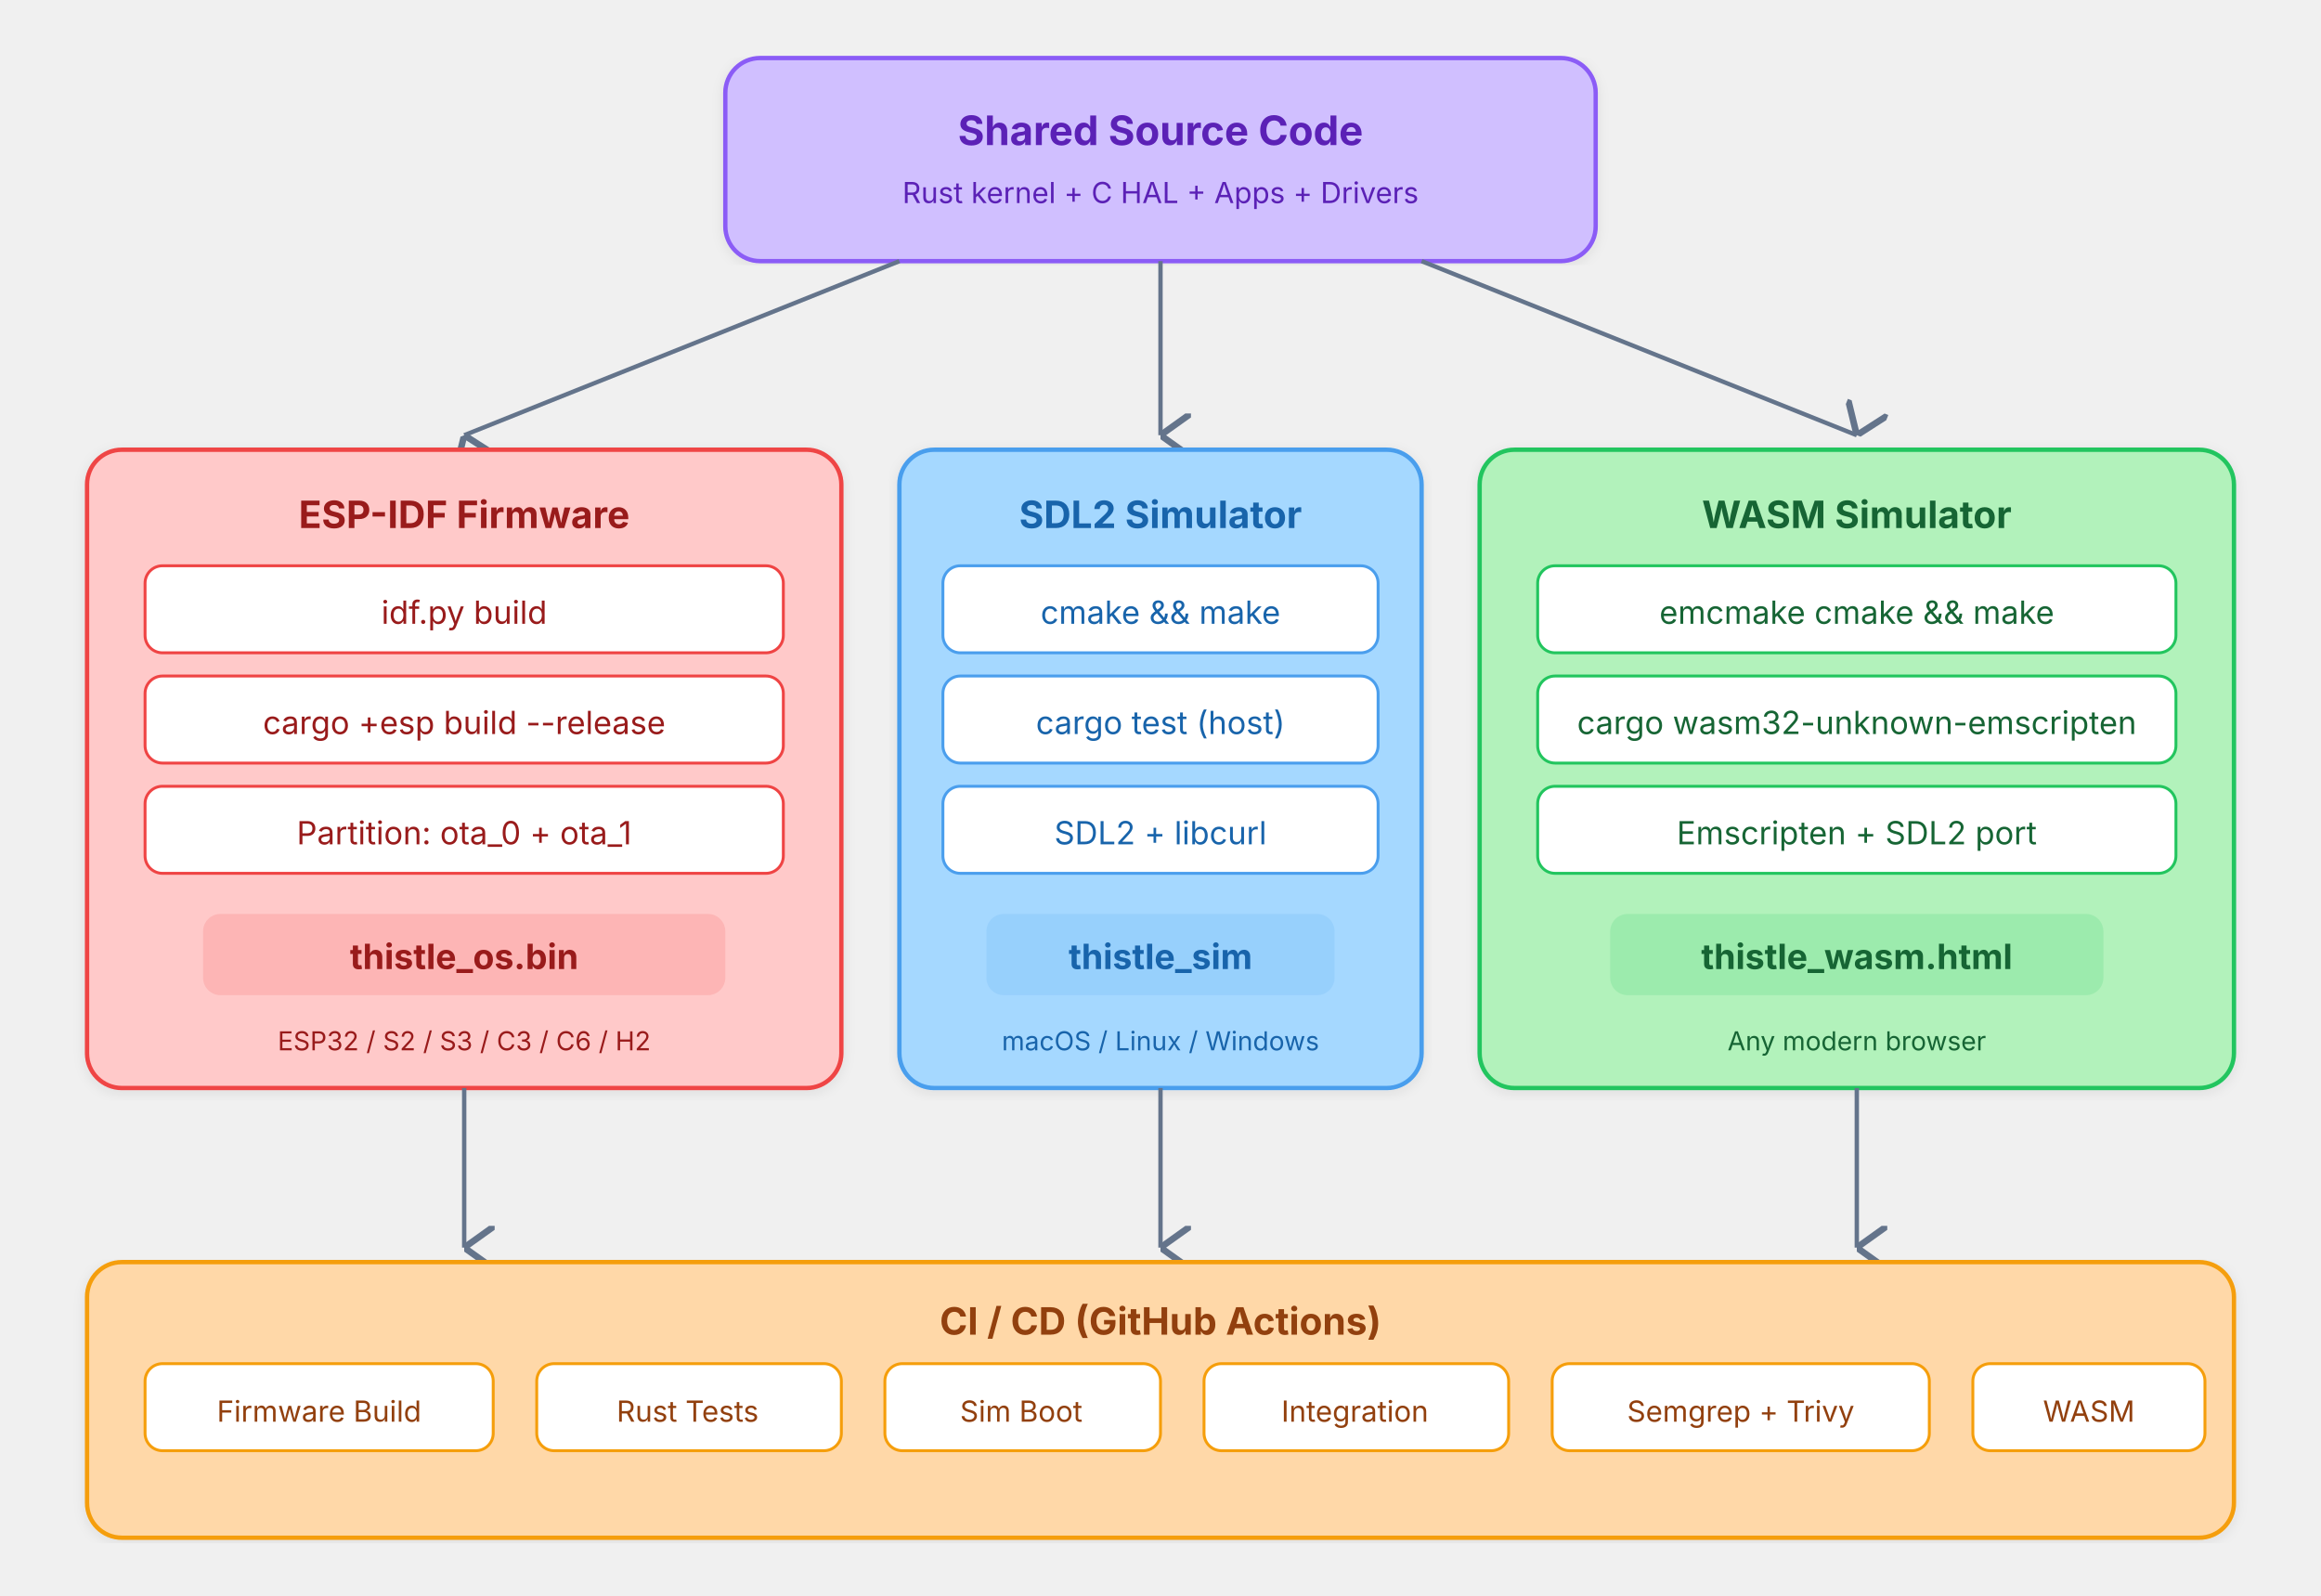
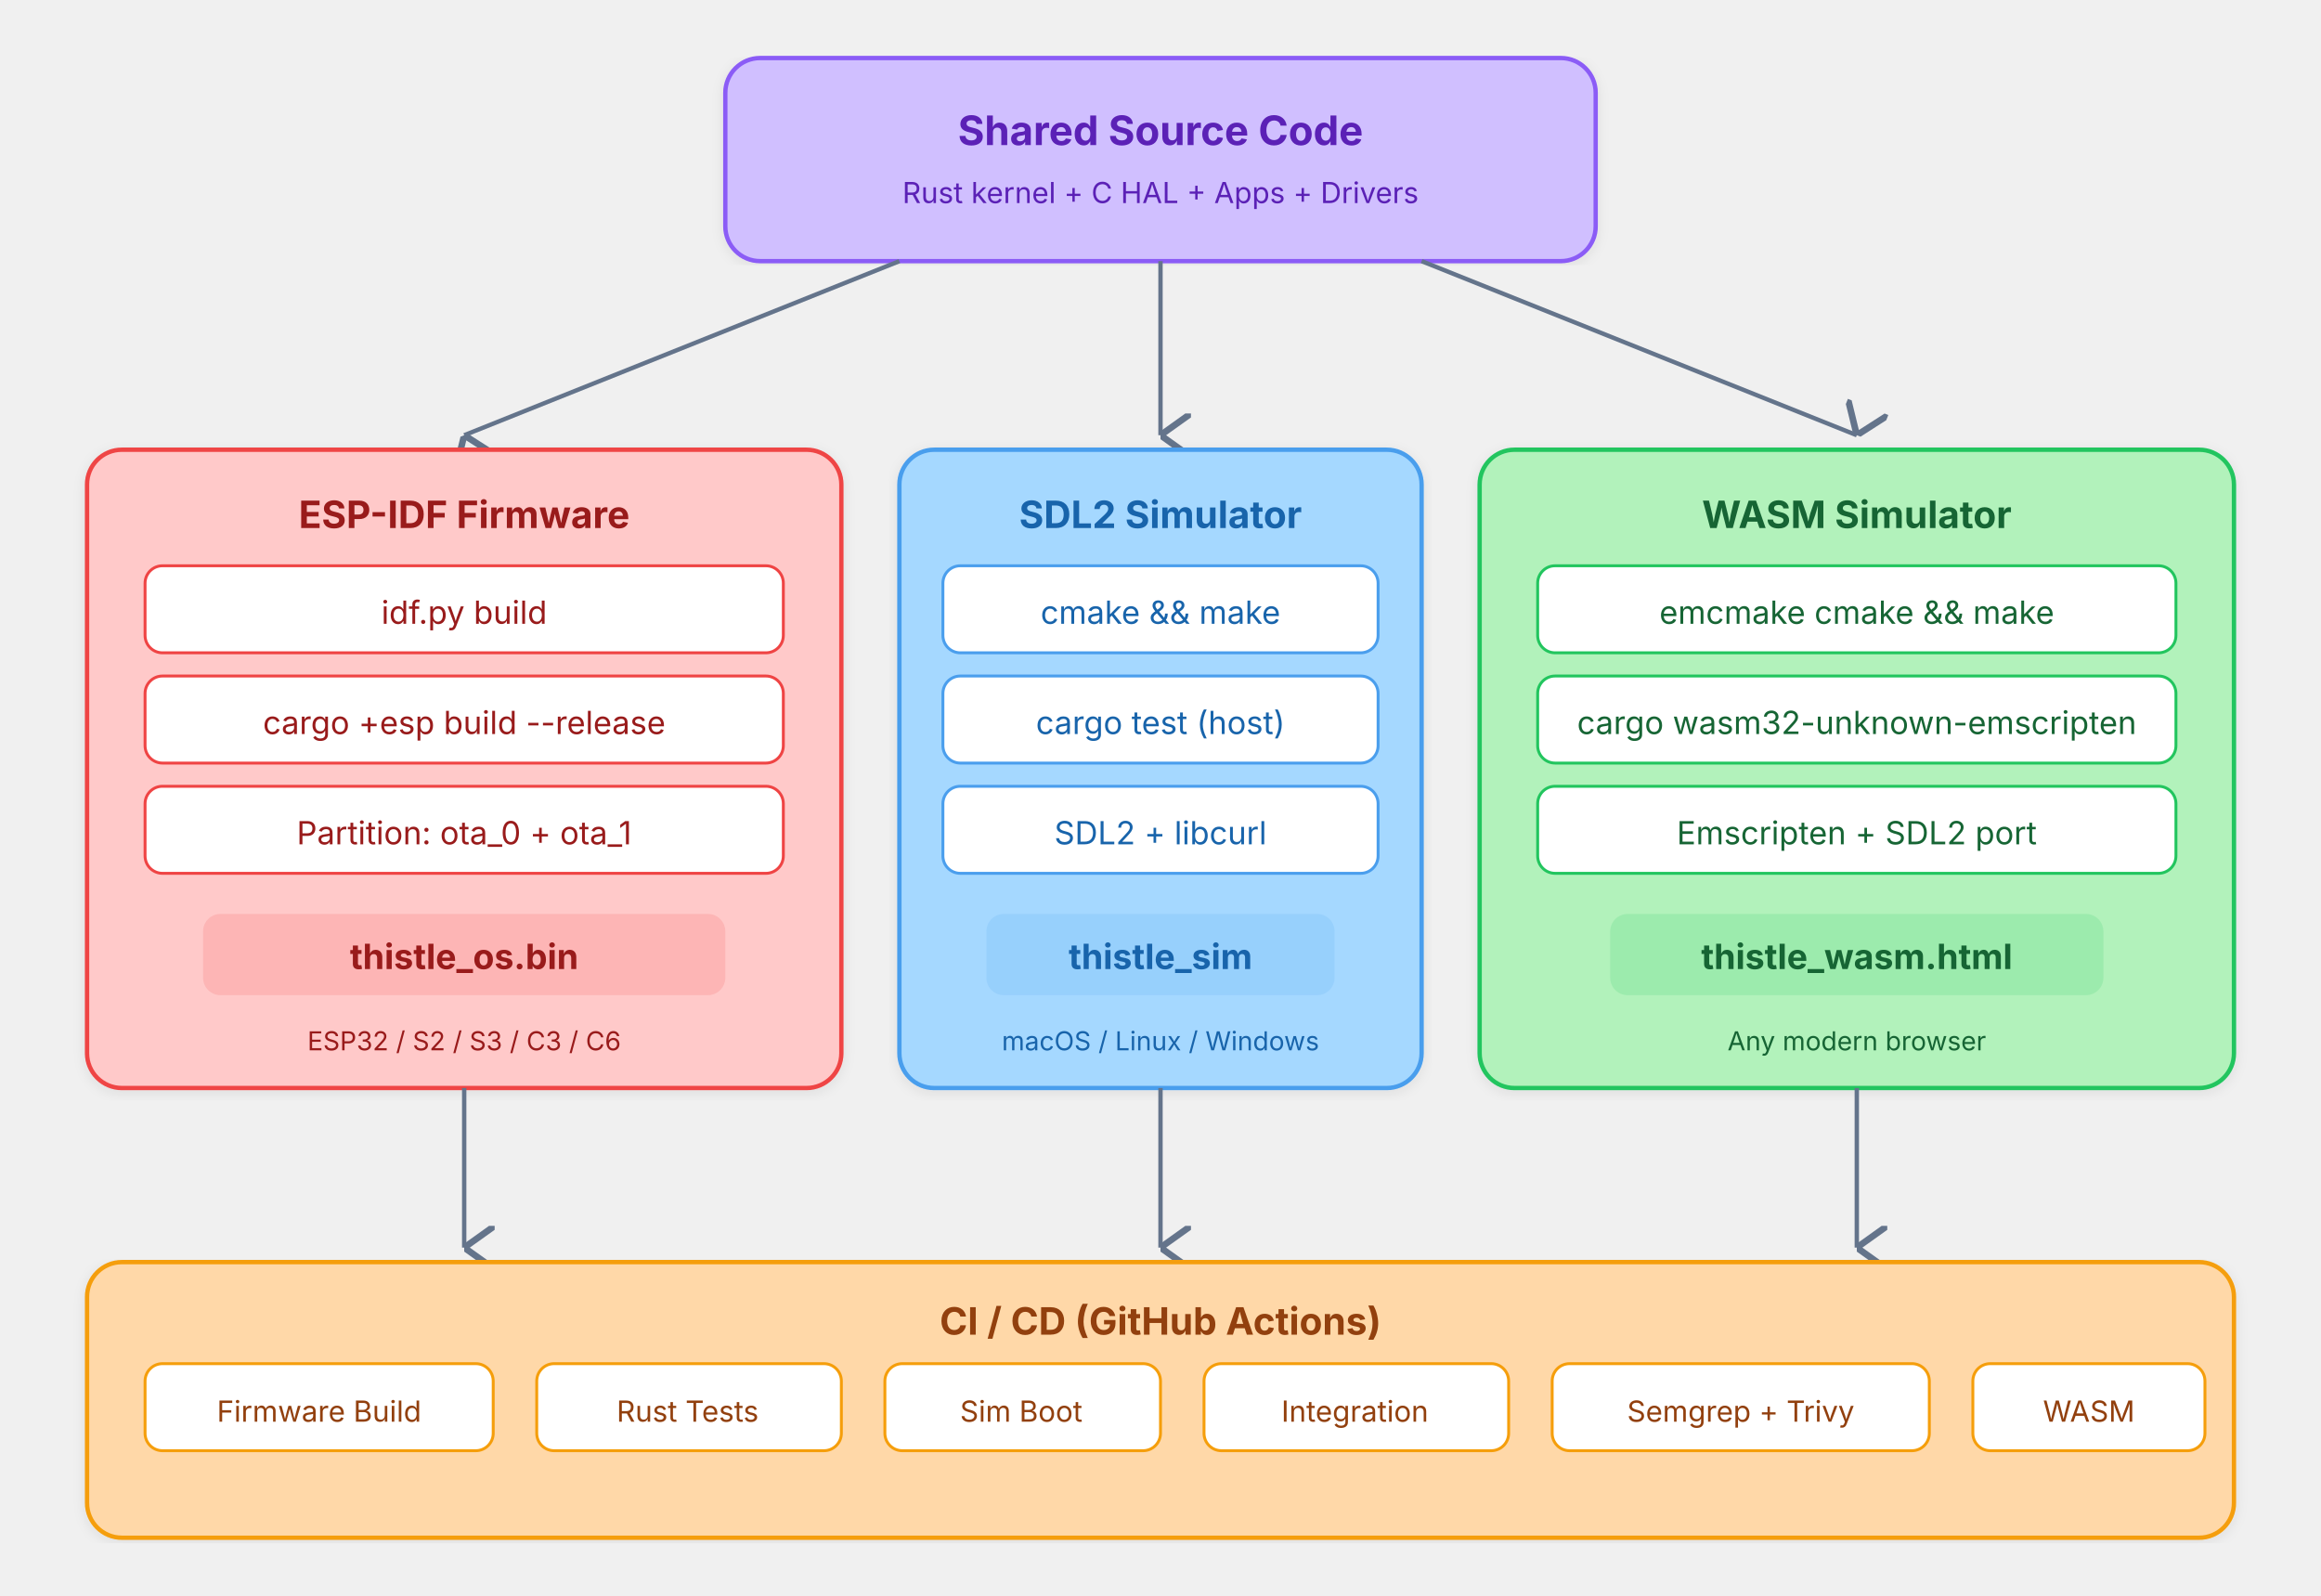
<svg xmlns="http://www.w3.org/2000/svg" viewBox="0 0 800 550" width="800" height="550" font-family="system-ui, -apple-system, sans-serif" style="background: #fff">
  <defs>
    <marker id="ad" markerWidth="10" markerHeight="7" refX="5" refY="7" orient="auto">
      <path d="M0,0 L5,7 L10,0" fill="none" stroke="#64748b" stroke-width="1.5" />
    </marker>
    <filter id="sf" x="-2%" y="-2%" width="104%" height="104%">
      <feDropShadow dx="0" dy="1" stdDeviation="2" flood-opacity="0.08" />
    </filter>
  </defs>
  <rect x="250" y="20" width="300" height="70" rx="12" fill="#d0bfff" stroke="#8b5cf6" stroke-width="1.5" filter="url(#sf)" />
  <text x="400" y="50" font-size="14" font-weight="700" fill="#5b21b6" text-anchor="middle">Shared Source Code</text>
  <text x="400" y="70" font-size="10" fill="#5b21b6" text-anchor="middle">Rust kernel + C HAL + Apps + Drivers</text>
  <line x1="310" y1="90" x2="160" y2="150" stroke="#64748b" stroke-width="1.5" marker-end="url(#ad)" />
  <line x1="400" y1="90" x2="400" y2="150" stroke="#64748b" stroke-width="1.5" marker-end="url(#ad)" />
  <line x1="490" y1="90" x2="640" y2="150" stroke="#64748b" stroke-width="1.5" marker-end="url(#ad)" />
  <rect x="30" y="155" width="260" height="220" rx="12" fill="#ffc9c9" stroke="#ef4444" stroke-width="1.5" filter="url(#sf)" />
  <text x="160" y="182" font-size="13" font-weight="700" fill="#991b1b" text-anchor="middle">ESP-IDF Firmware</text>
  <rect x="50" y="195" width="220" height="30" rx="6" fill="#fff" stroke="#ef4444" stroke-width="1" />
  <text x="160" y="215" font-size="11" fill="#991b1b" text-anchor="middle">idf.py build</text>
  <rect x="50" y="233" width="220" height="30" rx="6" fill="#fff" stroke="#ef4444" stroke-width="1" />
  <text x="160" y="253" font-size="11" fill="#991b1b" text-anchor="middle">cargo +esp build --release</text>
  <rect x="50" y="271" width="220" height="30" rx="6" fill="#fff" stroke="#ef4444" stroke-width="1" />
  <text x="160" y="291" font-size="11" fill="#991b1b" text-anchor="middle">Partition: ota_0 + ota_1</text>
  <rect x="70" y="315" width="180" height="28" rx="6" fill="#ef4444" opacity="0.15" />
  <text x="160" y="334" font-size="12" fill="#991b1b" text-anchor="middle" font-weight="700">thistle_os.bin</text>
-   <text x="160" y="362" font-size="9" fill="#991b1b" text-anchor="middle">ESP32 / S2 / S3 / C3 / C6 / H2</text>
+   <text x="160" y="362" font-size="9" fill="#991b1b" text-anchor="middle">ESP32 / S2 / S3 / C3 / C6</text>
  <rect x="310" y="155" width="180" height="220" rx="12" fill="#a5d8ff" stroke="#4a9eed" stroke-width="1.5" filter="url(#sf)" />
  <text x="400" y="182" font-size="13" font-weight="700" fill="#1864ab" text-anchor="middle">SDL2 Simulator</text>
  <rect x="325" y="195" width="150" height="30" rx="6" fill="#fff" stroke="#4a9eed" stroke-width="1" />
  <text x="400" y="215" font-size="11" fill="#1864ab" text-anchor="middle">cmake &amp;&amp; make</text>
  <rect x="325" y="233" width="150" height="30" rx="6" fill="#fff" stroke="#4a9eed" stroke-width="1" />
  <text x="400" y="253" font-size="11" fill="#1864ab" text-anchor="middle">cargo test (host)</text>
  <rect x="325" y="271" width="150" height="30" rx="6" fill="#fff" stroke="#4a9eed" stroke-width="1" />
  <text x="400" y="291" font-size="11" fill="#1864ab" text-anchor="middle">SDL2 + libcurl</text>
  <rect x="340" y="315" width="120" height="28" rx="6" fill="#4a9eed" opacity="0.15" />
  <text x="400" y="334" font-size="12" fill="#1864ab" text-anchor="middle" font-weight="700">thistle_sim</text>
  <text x="400" y="362" font-size="9" fill="#1864ab" text-anchor="middle">macOS / Linux / Windows</text>
  <rect x="510" y="155" width="260" height="220" rx="12" fill="#b2f2bb" stroke="#22c55e" stroke-width="1.5" filter="url(#sf)" />
  <text x="640" y="182" font-size="13" font-weight="700" fill="#166534" text-anchor="middle">WASM Simulator</text>
  <rect x="530" y="195" width="220" height="30" rx="6" fill="#fff" stroke="#22c55e" stroke-width="1" />
  <text x="640" y="215" font-size="11" fill="#166534" text-anchor="middle">emcmake cmake &amp;&amp; make</text>
  <rect x="530" y="233" width="220" height="30" rx="6" fill="#fff" stroke="#22c55e" stroke-width="1" />
  <text x="640" y="253" font-size="11" fill="#166534" text-anchor="middle">cargo wasm32-unknown-emscripten</text>
  <rect x="530" y="271" width="220" height="30" rx="6" fill="#fff" stroke="#22c55e" stroke-width="1" />
  <text x="640" y="291" font-size="11" fill="#166534" text-anchor="middle">Emscripten + SDL2 port</text>
  <rect x="555" y="315" width="170" height="28" rx="6" fill="#22c55e" opacity="0.15" />
  <text x="640" y="334" font-size="12" fill="#166534" text-anchor="middle" font-weight="700">thistle_wasm.html</text>
  <text x="640" y="362" font-size="9" fill="#166534" text-anchor="middle">Any modern browser</text>
  <line x1="160" y1="375" x2="160" y2="430" stroke="#64748b" stroke-width="1.5" marker-end="url(#ad)" />
  <line x1="400" y1="375" x2="400" y2="430" stroke="#64748b" stroke-width="1.5" marker-end="url(#ad)" />
  <line x1="640" y1="375" x2="640" y2="430" stroke="#64748b" stroke-width="1.5" marker-end="url(#ad)" />
  <rect x="30" y="435" width="740" height="95" rx="12" fill="#ffd8a8" stroke="#f59e0b" stroke-width="1.5" filter="url(#sf)" />
  <text x="400" y="460" font-size="13" font-weight="700" fill="#92400e" text-anchor="middle">CI / CD (GitHub Actions)</text>
  <rect x="50" y="470" width="120" height="30" rx="6" fill="#fff" stroke="#f59e0b" stroke-width="1" />
  <text x="110" y="490" font-size="10" fill="#92400e" text-anchor="middle">Firmware Build</text>
  <rect x="185" y="470" width="105" height="30" rx="6" fill="#fff" stroke="#f59e0b" stroke-width="1" />
  <text x="237" y="490" font-size="10" fill="#92400e" text-anchor="middle">Rust Tests</text>
  <rect x="305" y="470" width="95" height="30" rx="6" fill="#fff" stroke="#f59e0b" stroke-width="1" />
  <text x="352" y="490" font-size="10" fill="#92400e" text-anchor="middle">Sim Boot</text>
  <rect x="415" y="470" width="105" height="30" rx="6" fill="#fff" stroke="#f59e0b" stroke-width="1" />
  <text x="467" y="490" font-size="10" fill="#92400e" text-anchor="middle">Integration</text>
  <rect x="535" y="470" width="130" height="30" rx="6" fill="#fff" stroke="#f59e0b" stroke-width="1" />
  <text x="600" y="490" font-size="10" fill="#92400e" text-anchor="middle">Semgrep + Trivy</text>
  <rect x="680" y="470" width="80" height="30" rx="6" fill="#fff" stroke="#f59e0b" stroke-width="1" />
  <text x="720" y="490" font-size="10" fill="#92400e" text-anchor="middle">WASM</text>
</svg>
